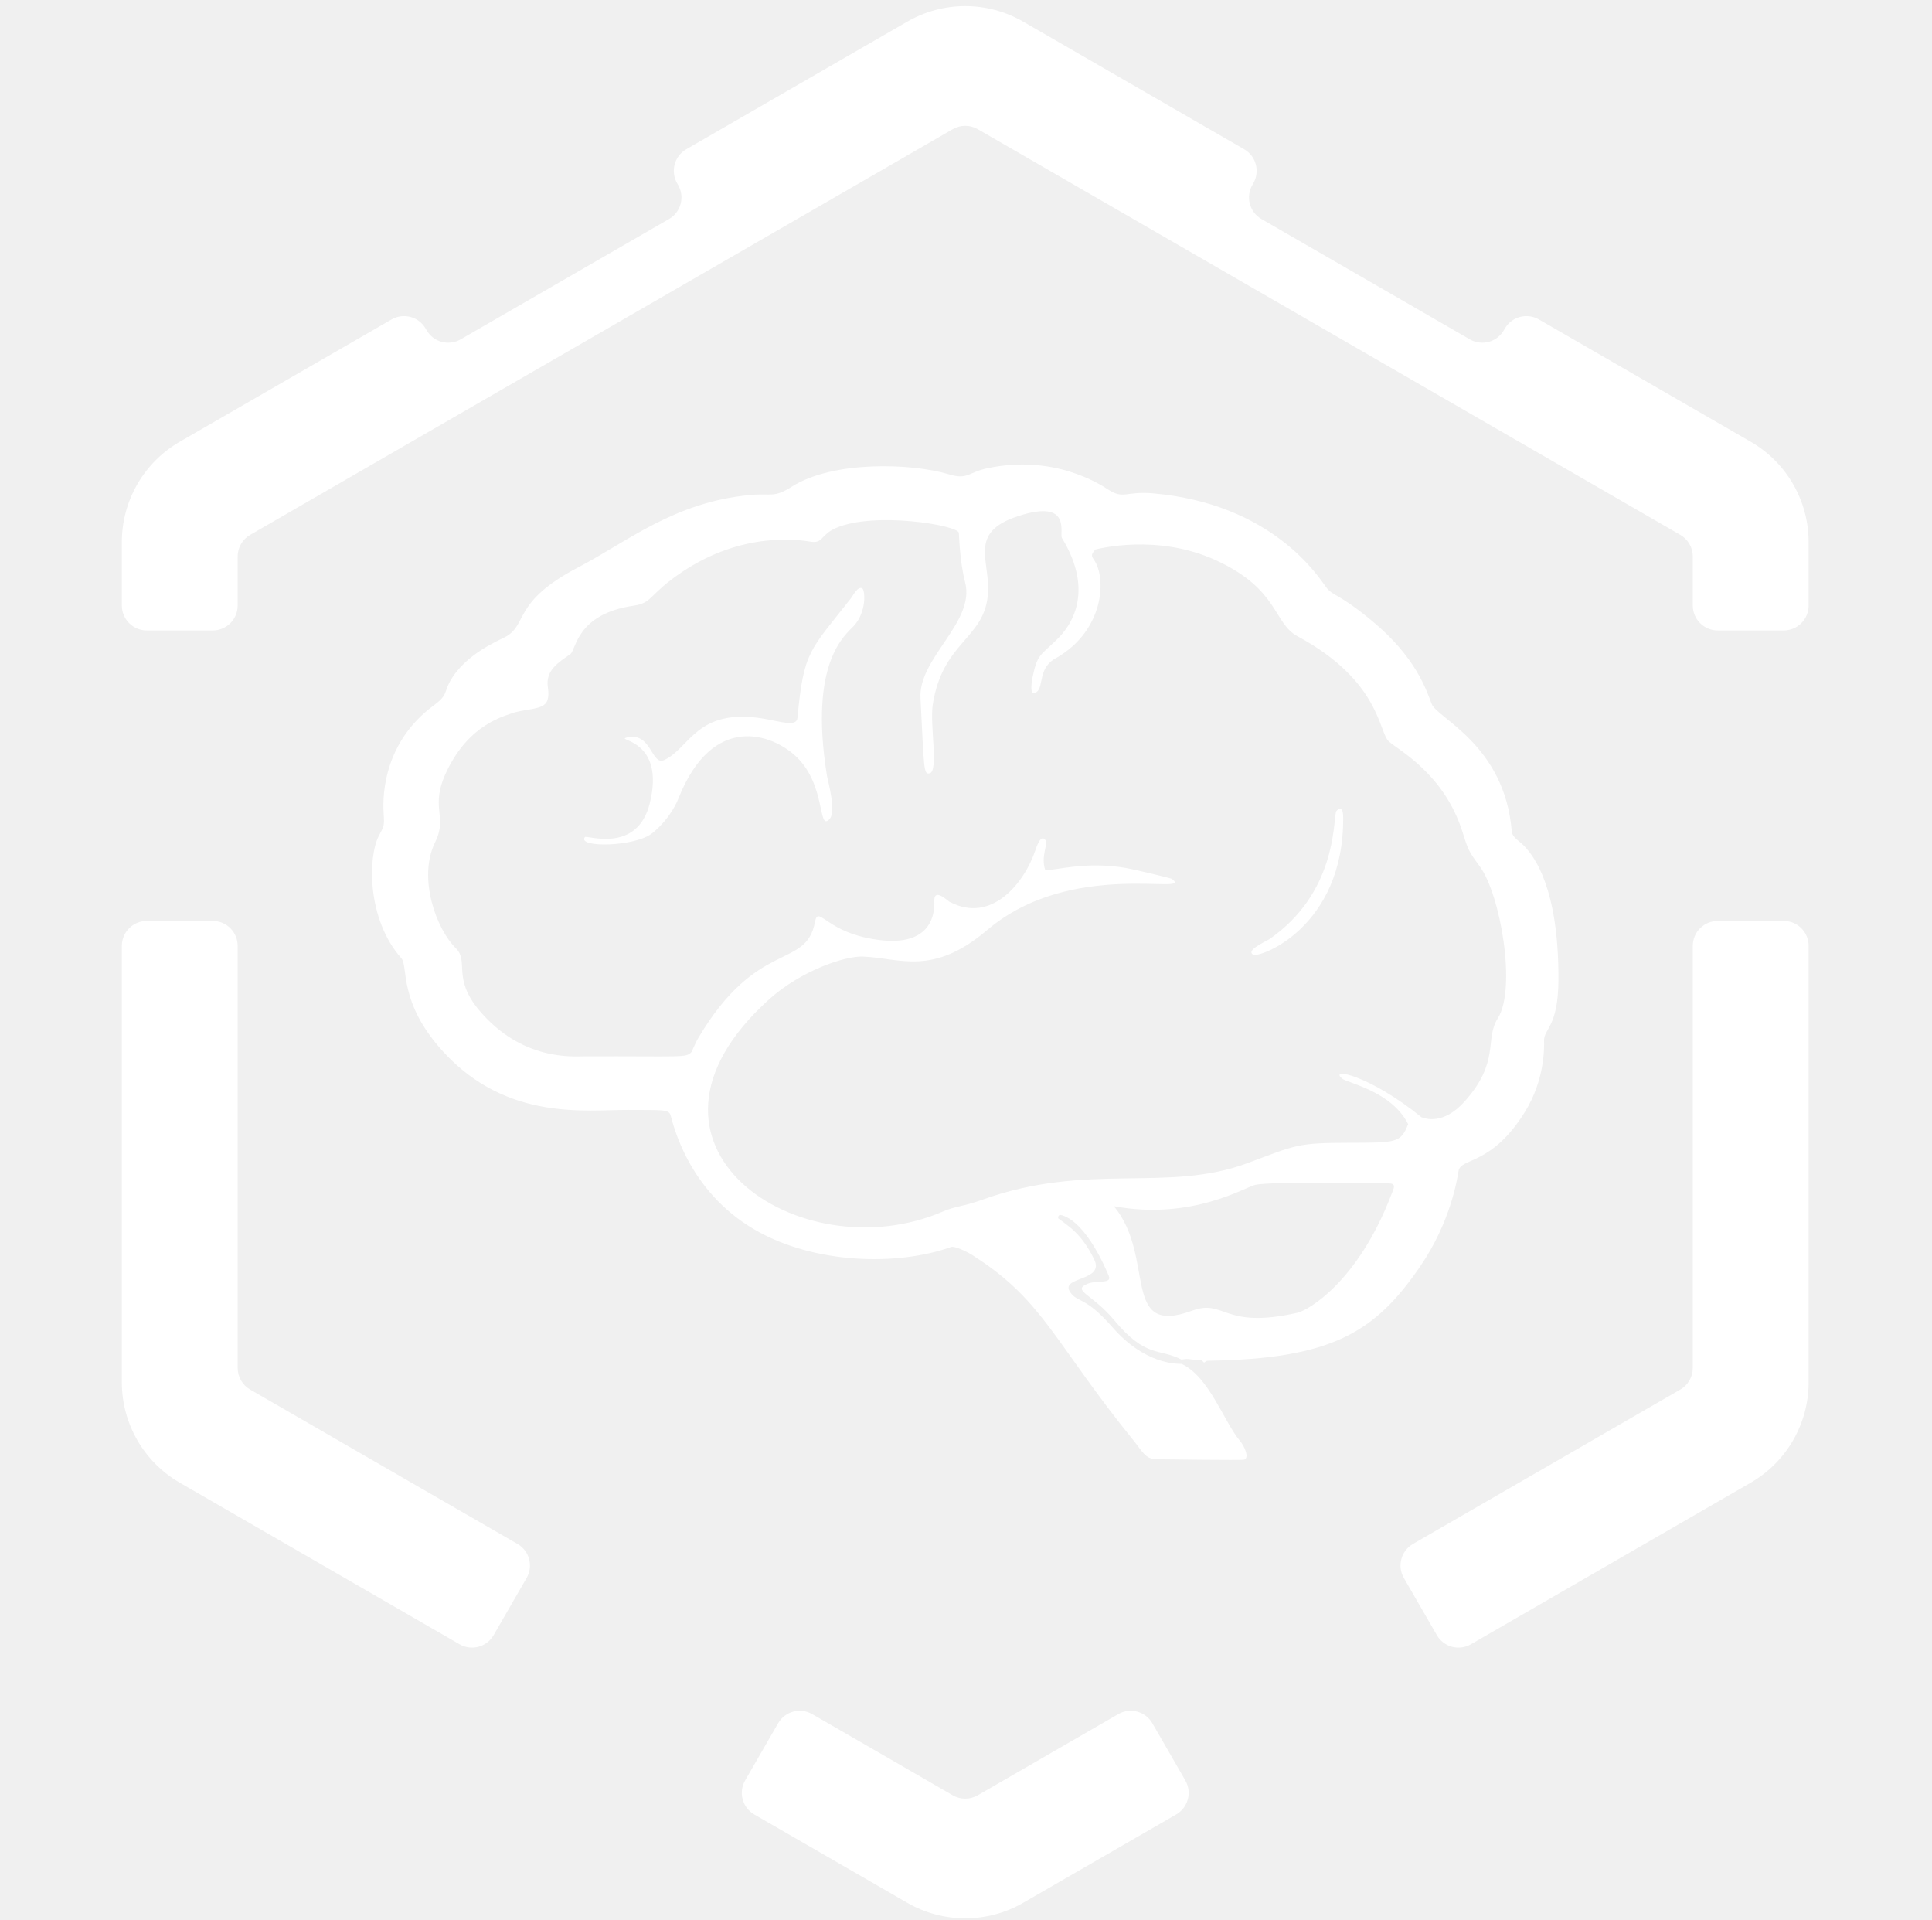
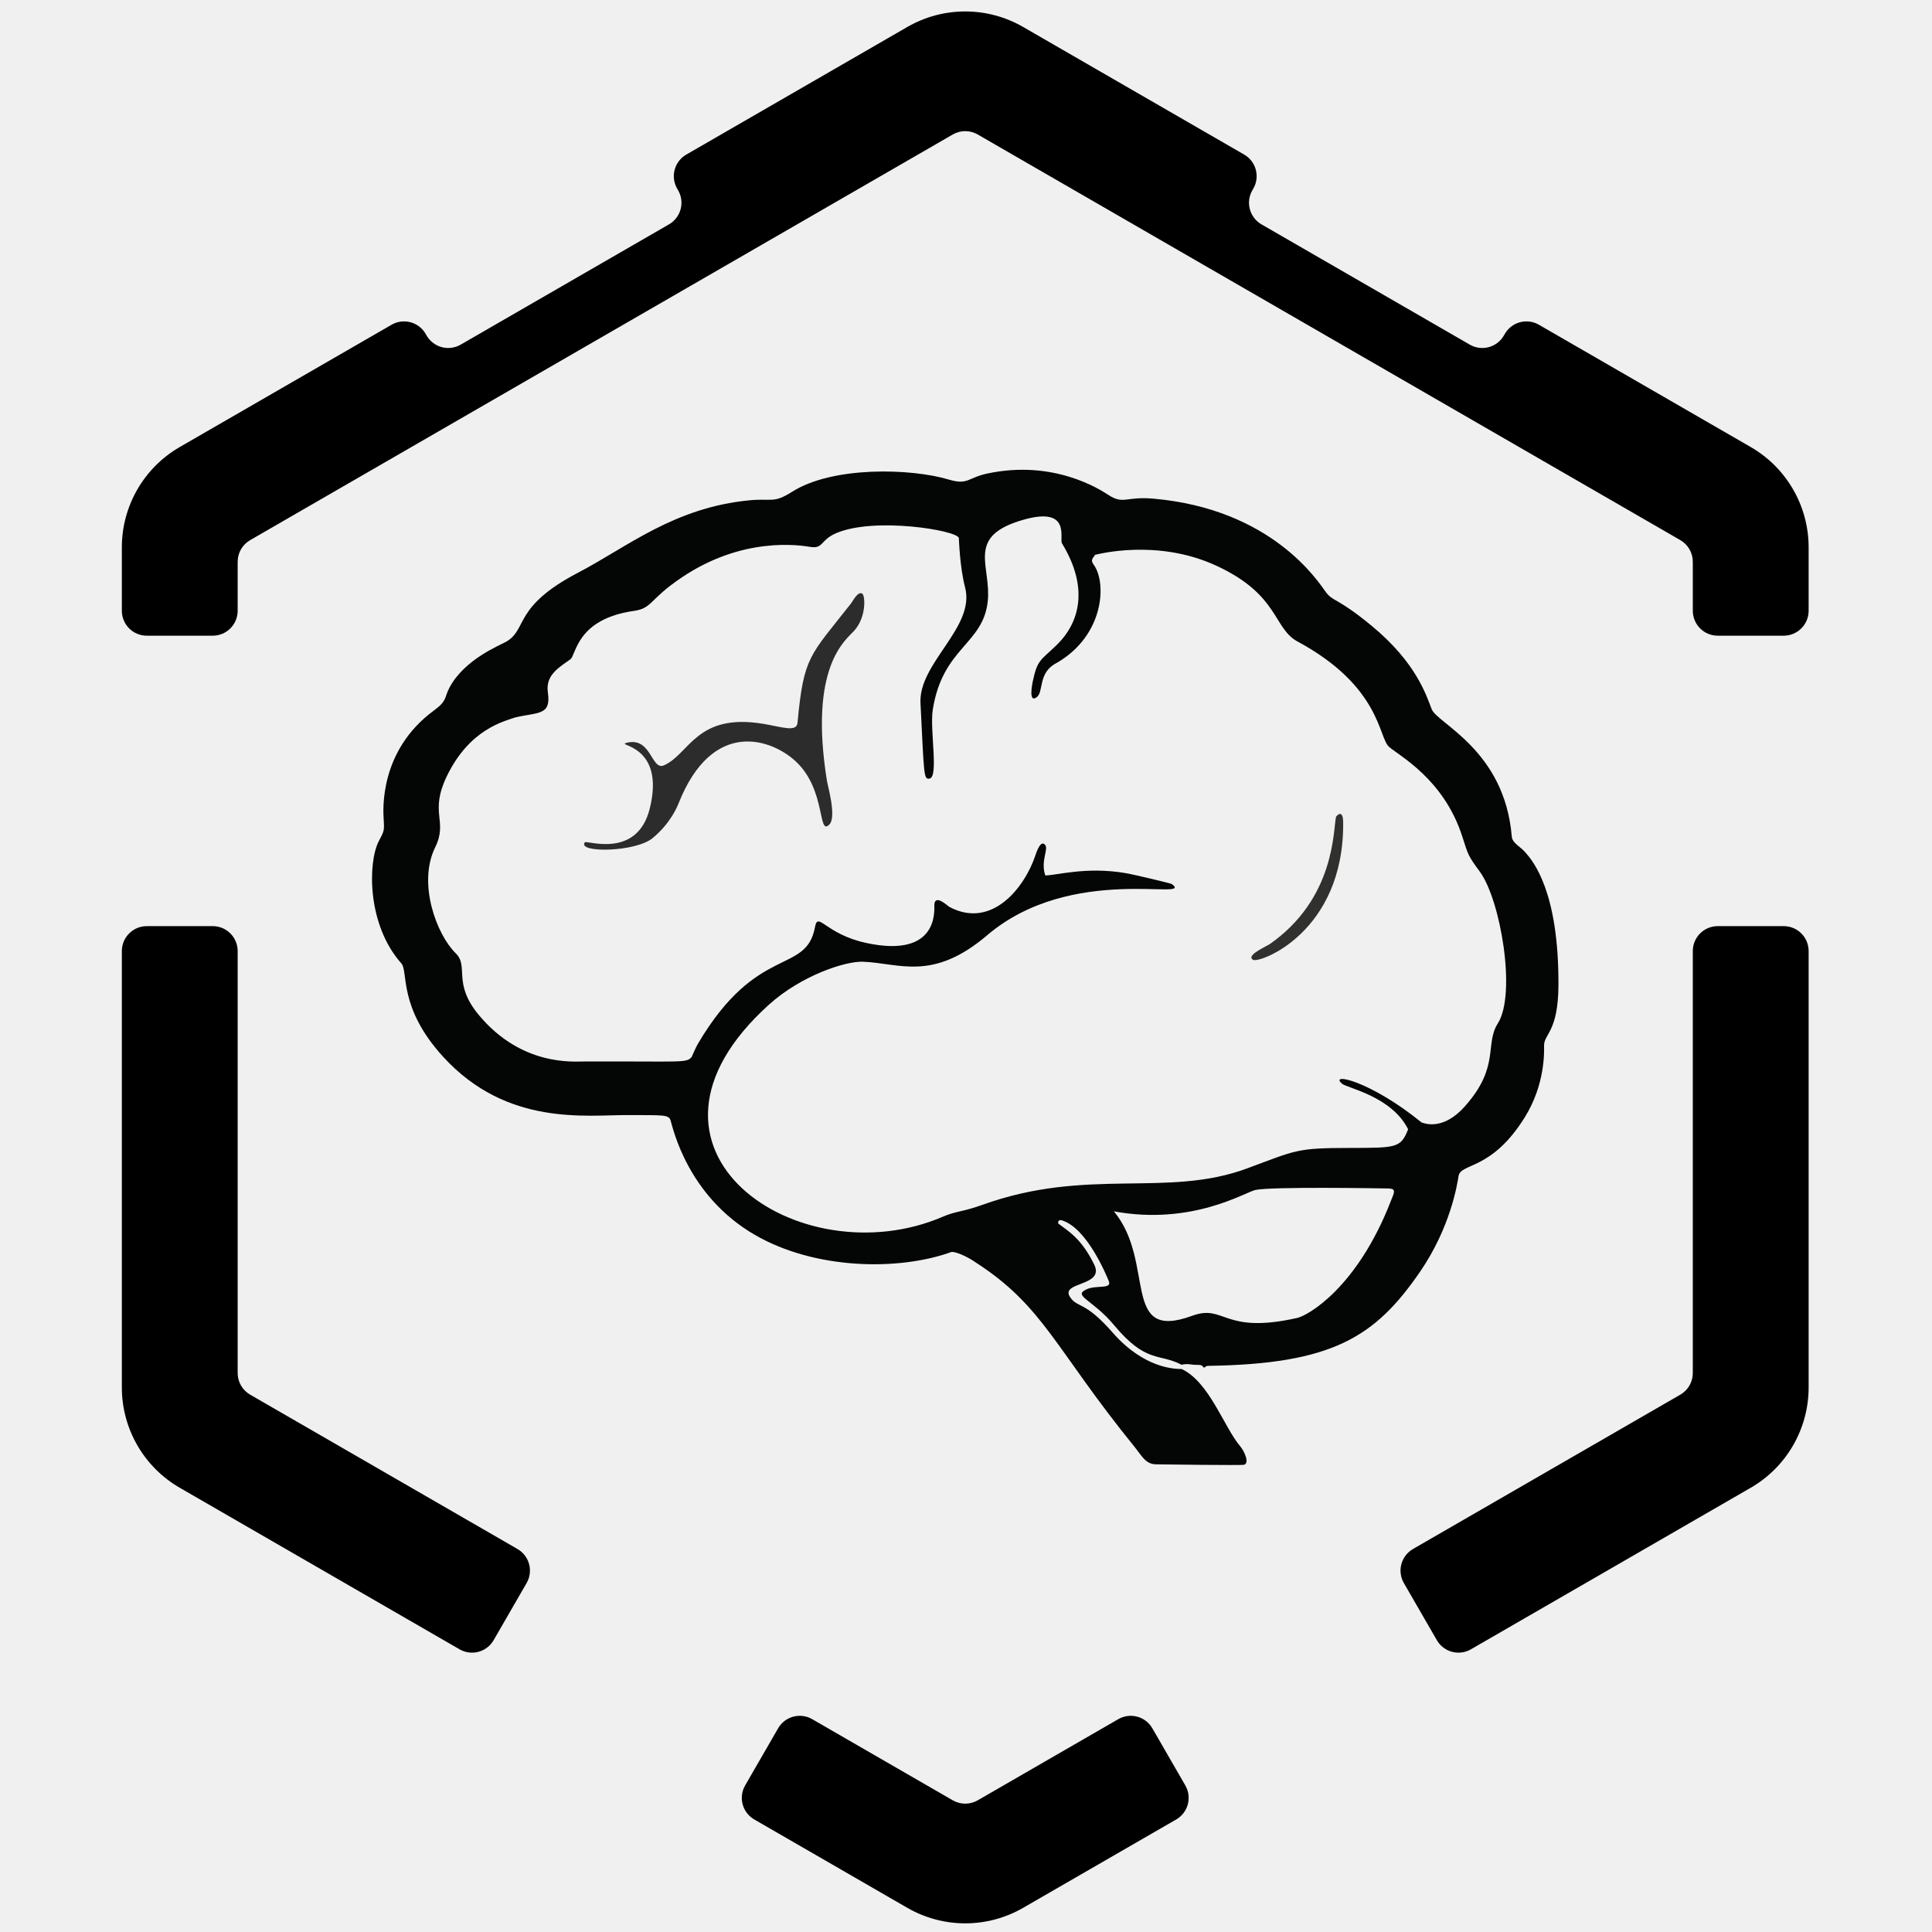
- <svg xmlns="http://www.w3.org/2000/svg" width="100%" height="100%" viewBox="0 0 155 154" version="1.1" xml:space="preserve" style="fill-rule:evenodd;clip-rule:evenodd;stroke-linejoin:round;stroke-miterlimit:2;">
-   <g transform="matrix(1,0,0,1,-858,-522)">
-     <g id="bk_PSYCHE" transform="matrix(4.166667,0,0,4.166667,858.6672,522.4104)">
+ <svg xmlns="http://www.w3.org/2000/svg" width="100%" height="100%" viewBox="0 0 155 155" version="1.1" xml:space="preserve" style="fill-rule:evenodd;clip-rule:evenodd;stroke-linejoin:round;stroke-miterlimit:2;">
+   <g transform="matrix(1,0,0,1,-858,-175)">
+     <g id="bk_PSYCHE" transform="matrix(4.166667,0,0,4.166667,858.6672,175.8407)">
      <rect x="0" y="0" width="36.85" height="36.85" style="fill:none;" />
-       <g>
-         <g transform="matrix(0.210705,0,0,0.210705,-143.1632,-34.14738)">
-           <path d="M723.797,310.989C723.495,311.513 722.997,311.894 722.413,312.051C721.83,312.207 721.208,312.125 720.685,311.823C714.38,308.183 695.115,297.06 695.115,297.06C691.84,295.17 689.823,291.675 689.823,287.894C689.823,287.894 689.823,256.783 689.823,248.015C689.823,246.757 690.843,245.737 692.101,245.737C693.882,245.737 696.348,245.737 698.129,245.737C699.387,245.737 700.407,246.757 700.407,248.015C700.407,255.707 700.407,280.572 700.407,286.579C700.407,287.392 700.842,288.144 701.546,288.551C705.774,290.992 720.594,299.549 725.977,302.656C726.5,302.959 726.882,303.456 727.039,304.04C727.195,304.623 727.113,305.245 726.811,305.768C725.92,307.311 724.687,309.446 723.797,310.989ZM749.796,319.039C750.425,317.949 751.819,317.576 752.908,318.205C756.284,320.154 763.063,324.068 765.755,325.622C766.459,326.029 767.328,326.029 768.033,325.622C770.724,324.068 777.504,320.154 780.879,318.205C781.969,317.576 783.362,317.949 783.991,319.039C784.882,320.582 786.115,322.717 787.005,324.26C787.634,325.349 787.261,326.743 786.172,327.372C781.904,329.835 772.186,335.446 772.186,335.446C768.911,337.337 764.876,337.337 761.601,335.446C761.601,335.446 751.883,329.835 747.616,327.372C746.526,326.743 746.153,325.349 746.782,324.26C747.673,322.717 748.905,320.582 749.796,319.039ZM816.204,191.614C816.506,191.09 817.003,190.709 817.587,190.552C818.17,190.396 818.792,190.478 819.315,190.78C824.599,193.83 838.672,201.955 838.672,201.955C841.947,203.846 843.965,207.34 843.965,211.122C843.965,211.122 843.965,214.532 843.965,216.917C843.965,217.522 843.725,218.101 843.297,218.528C842.87,218.956 842.291,219.196 841.687,219.196L835.658,219.196C835.054,219.196 834.474,218.956 834.047,218.528C833.62,218.101 833.38,217.522 833.38,216.917L833.38,212.437C833.38,211.623 832.946,210.871 832.241,210.464C824.2,205.822 776.074,178.036 768.033,173.394C767.328,172.987 766.459,172.987 765.755,173.394C757.714,178.036 709.587,205.822 701.546,210.464C700.842,210.871 700.407,211.623 700.407,212.437C700.407,213.648 700.407,215.47 700.407,216.917C700.407,217.522 700.167,218.101 699.74,218.528C699.313,218.956 698.734,219.196 698.129,219.196L692.101,219.196C691.497,219.196 690.917,218.956 690.49,218.528C690.063,218.101 689.823,217.522 689.823,216.917C689.823,214.532 689.823,211.122 689.823,211.122C689.823,207.34 691.84,203.846 695.115,201.955C695.115,201.955 709.188,193.83 714.472,190.78C714.995,190.478 715.617,190.396 716.2,190.552C716.784,190.709 717.282,191.09 717.584,191.614C717.613,191.664 717.642,191.715 717.672,191.766C717.974,192.289 718.471,192.671 719.055,192.828C719.639,192.984 720.26,192.902 720.784,192.6C725.128,190.092 735.479,184.116 739.823,181.607C740.346,181.305 740.728,180.808 740.885,180.224C741.041,179.641 740.959,179.019 740.657,178.496C740.628,178.445 740.598,178.394 740.569,178.343C739.94,177.253 740.313,175.86 741.403,175.231C746.833,172.096 761.601,163.57 761.601,163.57C764.876,161.679 768.911,161.679 772.186,163.57C772.186,163.57 786.954,172.096 792.384,175.231C793.474,175.86 793.847,177.253 793.218,178.343C793.189,178.394 793.16,178.445 793.13,178.496C792.828,179.019 792.746,179.641 792.903,180.224C793.059,180.808 793.441,181.305 793.964,181.607C798.308,184.116 808.659,190.092 813.004,192.6C813.527,192.902 814.149,192.984 814.732,192.828C815.316,192.671 815.813,192.289 816.115,191.766C816.145,191.715 816.174,191.664 816.204,191.614ZM806.976,305.768C806.674,305.245 806.592,304.623 806.749,304.04C806.905,303.456 807.287,302.959 807.81,302.656C813.193,299.549 828.014,290.992 832.241,288.551C832.946,288.144 833.38,287.392 833.38,286.579C833.38,280.572 833.38,255.707 833.38,248.015C833.38,246.757 834.4,245.737 835.658,245.737C837.44,245.737 839.905,245.737 841.687,245.737C842.945,245.737 843.965,246.757 843.965,248.015C843.965,256.783 843.965,287.894 843.965,287.894C843.965,291.675 841.947,295.17 838.672,297.06C838.672,297.06 819.41,308.182 813.103,311.823C812.579,312.125 811.957,312.207 811.374,312.051C810.79,311.894 810.293,311.513 809.991,310.989C809.1,309.446 807.867,307.311 806.976,305.768Z" style="fill:white;" />
-         </g>
-         <g id="Brain" transform="matrix(0.053201,0,0,0.053201,-8.837916,-8.761957)">
-           <path d="M611.932,684.291C613.424,686.041 615.419,690.334 613.416,691.03C612.634,691.301 584.042,690.911 581.488,690.876C577.69,690.825 576.376,687.806 573.616,684.408C544.963,649.117 540.942,633.745 516.251,617.811C512.895,615.434 508.444,613.673 507.347,614.067C488.161,620.952 457.991,620.394 436.307,607.828C411.904,593.686 406.647,569.153 405.809,566.396C405.141,564.197 402.783,564.559 390.5,564.475C375.515,564.372 346.735,568.731 323.562,543.442C307.124,525.503 310.952,512.476 308.393,509.603C295.793,495.453 296.292,472.819 300.205,465.353C302.145,461.651 302.245,461.626 301.976,457.464C301.751,453.998 300.368,432.601 320.158,418.047C325.111,414.405 323.82,413.419 325.835,409.672C331.346,399.427 344.057,394.445 346.3,393.162C354.125,388.686 348.707,380.511 372.332,368.172C390.219,358.829 407.073,344.545 434.548,341.959C442.446,341.216 443.04,343.168 449.759,338.904C464.548,329.518 492.919,330.393 506.51,334.468C513.471,336.555 513.326,333.799 520.456,332.281C544.487,327.163 561.2,338.042 564.177,339.98C569.818,343.651 570.467,340.487 580.512,341.37C623.583,345.157 640.211,371.448 642.95,375.161C645.622,378.784 647.033,377.064 659.569,387.414C675.756,400.779 679.338,412.629 681.279,417.589C683.302,422.757 707.646,432.42 710.243,463.523C710.465,466.176 713.067,466.937 715.368,469.618C717.936,472.611 727.322,483.55 727.149,517.501C727.062,534.572 721.818,535.061 721.939,539.496C721.997,541.625 722.319,553.415 715.014,565.199C702.926,584.702 691.751,581.71 690.991,586.566C690.529,589.516 688.086,605.133 677.057,621.184C660.791,644.858 645.293,654.569 600.463,655.232C599.364,655.248 599.536,655.637 598.916,655.908C598.278,655.626 598.595,654.848 596.587,654.88C593.617,654.926 593.636,654.278 590.731,654.827C582.681,650.612 577.939,654.452 566.383,640.569C558.512,631.112 551.061,629.909 556.489,627.477C559.962,625.921 565.658,627.614 564.395,624.529C563.555,622.479 556.569,605.422 547.502,602.596C545.83,602.075 546.113,603.664 546.079,603.691C549.508,606.35 554.497,608.985 559.164,618.651C563.019,626.636 546.375,624.684 550.499,630.501C553.272,634.411 555.754,631.701 565.794,643.182C577.269,656.303 588.503,656.366 590.762,656.378C600.775,661.007 606.156,677.515 611.932,684.291ZM547.459,357.536C546.421,355.834 551.2,343.183 531.537,349.618C512.973,355.693 521.918,366.005 520.605,378.51C518.961,394.168 504.24,395.182 500.701,417.792C499.564,425.055 502.928,442.051 499.533,442.688C497.388,443.09 497.575,441.625 496.272,415.611C495.295,400.981 516.203,388.019 512.403,373.51C510.431,365.981 510.186,355.847 510.14,355.62C509.576,352.846 479.513,347.876 465.672,353.899C459.943,356.392 461.1,359.598 456.437,358.847C452.65,358.236 432.058,354.919 409.792,369.936C397.761,378.05 399.374,381.011 392.441,382.015C371.653,385.023 371.669,398.017 369.529,399.534C365.446,402.429 360.48,405.252 361.397,411.49C362.645,419.969 357.889,418.583 349.527,420.572C345.404,422.045 333.11,424.787 324.898,441.692C318.331,455.211 325.363,457.922 320.616,467.562C314.205,480.581 321.096,499.12 328.068,505.939C332.95,510.713 326.689,516.714 336.565,528.446C351.913,546.677 370.263,545.092 374.497,545.077C410.304,544.95 411.451,545.738 413.435,543.459C415.014,539.844 415.514,538.996 415.731,538.628C437.156,502.296 454.844,513.857 458.084,496.417C459.168,490.581 461.728,498.95 476.571,502.168C503.11,507.922 501.214,489.995 501.261,488.495C501.394,484.197 506.107,488.809 506.706,489.128C522.136,497.359 533.964,482.003 537.783,470.647C538.232,469.312 539.695,464.807 541.337,466.643C542.742,468.214 539.633,472.411 541.422,477.738C545.221,477.788 556.187,474.456 570.422,476.893C573.901,477.489 586.903,480.612 587.237,480.863C595.736,487.255 551.068,473.298 520.4,499.381C500.609,516.212 488.737,509.507 475.48,508.973C469.039,508.713 453.073,513.997 441.466,524.464C383.26,576.954 452.538,623.68 504.476,601.202C509.006,599.241 511.653,599.491 518.666,596.963C556.82,583.211 585.478,594.574 614.588,583.736C632.416,577.099 632.442,576.398 651.498,576.365C668.557,576.335 670.062,576.414 672.752,569.608C666.718,557.627 650.669,554.722 648.832,553.126C643.997,548.927 658.91,551.943 677.593,567.13C678.848,567.598 685.5,570.079 693.293,561.311C706.121,546.879 700.353,538.956 705.206,531.309C712.014,520.58 706.19,486.568 698.694,476.373C694.397,470.528 694.543,470.465 692.316,463.56C685.6,442.74 669.407,434.392 665.789,431.159C662.015,427.786 662.789,409.296 632.728,393.08C623.828,388.279 626.139,376.207 603.416,365.681C581.929,355.728 560.452,361.515 559.479,361.693C558.186,363.489 557.861,363.698 559.099,365.5C563.651,372.127 562.686,390.829 545.679,400.761C538.607,404.268 541.004,411.214 538.309,413.248C535.193,415.6 536.788,408.046 536.885,407.589C538.56,399.656 539.598,400.078 545.447,394.444C553.87,386.331 557.3,373.668 547.459,357.536ZM594.574,637.118C606.484,632.744 605.639,643.99 632.63,637.886C636.511,637.009 654.314,626.975 666.522,595.509C667.661,592.573 668.658,591.09 665.545,591.037C661.703,590.973 623.569,590.33 617.514,591.57C613.855,592.319 594.624,604.536 566.255,599.318C581.573,617.764 568.512,646.69 594.574,637.118Z" style="fill:white;" />
-           <path d="M403.461,437.883C412.732,433.736 415.148,418.835 439.436,422.881C445.899,423.958 451.424,426.011 451.747,422.545C454.017,398.249 456.112,398.437 471.17,379.229C471.807,378.416 473.675,374.631 475.251,375.817C476.191,376.524 476.82,384.119 472.209,389.24C469.219,392.56 455.741,402.047 462.405,443.514C462.707,445.396 465.941,456.561 463.286,459.297C459.057,463.658 462.144,446.971 451.33,436.671C442.511,428.271 421.036,420.695 408.731,451.589C408.264,452.762 405.845,458.836 399.292,464.246C393.095,469.363 371.806,469.662 374.8,465.745C375.426,464.925 393.76,471.94 398.302,453.441C404.007,430.21 385.743,430.827 389.812,429.759C398.936,427.364 398.777,439.978 403.461,437.883Z" style="fill:white;" />
-           <path d="M622.594,502.65C646.538,485.979 645.583,460.944 646.647,456.554C646.709,456.302 649.188,453.354 649.237,458.511C649.613,498.361 618.893,509.66 616.61,508.284C614.2,506.83 619.76,504.234 622.594,502.65Z" style="fill:white;" />
-         </g>
+       <g transform="matrix(0.210705,0,0,0.210705,-143.1632,-34.14738)">
+         <path d="M723.797,310.989C723.495,311.513 722.997,311.894 722.413,312.051C721.83,312.207 721.208,312.125 720.685,311.823C714.38,308.183 695.13,297.069 695.115,297.06C695.115,297.06 695.115,297.06 695.115,297.06C691.84,295.17 689.823,291.675 689.823,287.894C689.823,287.894 689.823,256.783 689.823,248.015C689.823,246.757 690.843,245.737 692.101,245.737C693.882,245.737 696.348,245.737 698.129,245.737C699.387,245.737 700.407,246.757 700.407,248.015C700.407,255.707 700.407,280.572 700.407,286.579C700.407,287.392 700.842,288.144 701.546,288.551C705.774,290.992 720.594,299.549 725.977,302.656C726.5,302.959 726.882,303.456 727.039,304.04C727.195,304.623 727.113,305.245 726.811,305.768C725.92,307.311 724.687,309.446 723.797,310.989ZM749.796,319.039C750.425,317.949 751.819,317.576 752.908,318.205C756.284,320.154 763.063,324.068 765.755,325.622C766.459,326.029 767.328,326.029 768.033,325.622C770.724,324.068 777.504,320.154 780.879,318.205C781.969,317.576 783.362,317.949 783.991,319.039C784.882,320.582 786.115,322.717 787.005,324.26C787.634,325.349 787.261,326.743 786.172,327.372C781.904,329.835 772.186,335.446 772.186,335.446C768.911,337.337 764.876,337.337 761.601,335.446C761.601,335.446 751.885,329.837 747.616,327.372C746.526,326.743 746.153,325.349 746.782,324.26C747.673,322.717 748.905,320.582 749.796,319.039ZM816.204,191.614C816.506,191.09 817.003,190.709 817.587,190.552C818.17,190.396 818.792,190.478 819.315,190.78C824.597,193.829 838.672,201.955 838.672,201.955C841.947,203.846 843.965,207.341 843.965,211.122C843.965,211.122 843.965,214.532 843.965,216.917C843.965,217.522 843.725,218.101 843.297,218.528C842.87,218.956 842.291,219.196 841.687,219.196L835.658,219.196C835.054,219.196 834.474,218.956 834.047,218.528C833.62,218.101 833.38,217.522 833.38,216.917L833.38,212.437C833.38,211.623 832.946,210.871 832.241,210.464C824.2,205.822 776.074,178.036 768.033,173.394C767.328,172.987 766.459,172.987 765.755,173.394C757.714,178.036 709.587,205.822 701.546,210.464C700.842,210.871 700.407,211.623 700.407,212.437C700.407,213.648 700.407,215.47 700.407,216.917C700.407,217.522 700.167,218.101 699.74,218.528C699.313,218.956 698.734,219.196 698.129,219.196L692.101,219.196C691.497,219.196 690.917,218.956 690.49,218.528C690.063,218.101 689.823,217.522 689.823,216.917C689.823,214.532 689.823,211.122 689.823,211.122C689.823,207.34 691.84,203.846 695.115,201.955C695.115,201.955 709.188,193.83 714.472,190.78C714.995,190.478 715.617,190.396 716.2,190.552C716.784,190.709 717.282,191.09 717.584,191.614C717.613,191.664 717.642,191.715 717.672,191.766C717.974,192.289 718.471,192.671 719.055,192.828C719.639,192.984 720.26,192.902 720.784,192.6C725.128,190.092 735.479,184.116 739.823,181.607C740.346,181.305 740.728,180.808 740.885,180.224C741.041,179.641 740.959,179.019 740.657,178.496C740.628,178.445 740.598,178.394 740.569,178.343C739.94,177.253 740.313,175.86 741.403,175.231C746.831,172.097 761.601,163.57 761.601,163.57C764.876,161.679 768.911,161.679 772.186,163.57C772.186,163.57 786.956,172.097 792.384,175.231C793.474,175.86 793.847,177.253 793.218,178.343C793.189,178.394 793.16,178.445 793.13,178.496C792.828,179.019 792.746,179.641 792.903,180.224C793.059,180.808 793.441,181.305 793.964,181.607C798.308,184.116 808.659,190.092 813.004,192.6C813.527,192.902 814.149,192.984 814.732,192.828C815.316,192.671 815.813,192.289 816.115,191.766C816.145,191.715 816.174,191.664 816.204,191.614ZM806.976,305.768C806.674,305.245 806.592,304.623 806.749,304.04C806.905,303.456 807.287,302.959 807.81,302.656C813.193,299.549 828.014,290.992 832.241,288.551C832.946,288.144 833.38,287.392 833.38,286.579C833.38,280.572 833.38,255.707 833.38,248.015C833.38,246.757 834.4,245.737 835.658,245.737C837.44,245.737 839.905,245.737 841.687,245.737C842.945,245.737 843.965,246.757 843.965,248.015C843.965,256.783 843.965,287.894 843.965,287.894C843.965,291.675 841.947,295.17 838.672,297.06C838.672,297.06 819.41,308.182 813.103,311.823C812.579,312.125 811.957,312.207 811.374,312.051C810.79,311.894 810.293,311.513 809.991,310.989C809.1,309.446 807.867,307.311 806.976,305.768Z" />
+       </g>
+       <g id="Brain" transform="matrix(0.053201,0,0,0.053201,-8.837916,-8.761957)">
+         <path d="M611.932,684.291C613.424,686.041 615.419,690.334 613.416,691.03C612.634,691.301 584.042,690.911 581.488,690.876C577.69,690.825 576.376,687.806 573.616,684.408C544.963,649.117 540.942,633.745 516.251,617.811C512.895,615.434 508.444,613.673 507.347,614.067C488.161,620.952 457.991,620.394 436.307,607.828C411.904,593.686 406.647,569.153 405.809,566.396C405.141,564.197 402.783,564.559 390.5,564.475C375.515,564.372 346.735,568.731 323.562,543.442C307.124,525.503 310.952,512.476 308.393,509.603C295.793,495.453 296.292,472.819 300.205,465.353C302.145,461.651 302.245,461.626 301.976,457.464C301.751,453.998 300.368,432.601 320.158,418.047C325.111,414.405 323.82,413.419 325.835,409.672C331.346,399.427 344.057,394.445 346.3,393.162C354.125,388.686 348.707,380.511 372.332,368.172C390.219,358.829 407.073,344.545 434.548,341.959C442.446,341.216 443.04,343.168 449.759,338.904C464.548,329.518 492.919,330.393 506.51,334.468C513.471,336.555 513.326,333.799 520.456,332.281C544.487,327.163 561.2,338.042 564.177,339.98C569.818,343.651 570.467,340.487 580.512,341.37C623.583,345.157 640.211,371.448 642.95,375.161C645.622,378.784 647.033,377.064 659.569,387.414C675.756,400.779 679.338,412.629 681.279,417.589C683.302,422.757 707.646,432.42 710.243,463.523C710.465,466.176 713.067,466.937 715.368,469.618C717.936,472.611 727.322,483.55 727.149,517.501C727.062,534.572 721.818,535.061 721.939,539.496C721.997,541.625 722.319,553.415 715.014,565.199C702.926,584.702 691.751,581.71 690.991,586.566C690.529,589.516 688.086,605.133 677.057,621.184C660.791,644.858 645.293,654.569 600.463,655.232C599.364,655.248 599.536,655.637 598.916,655.908C598.278,655.626 598.595,654.848 596.587,654.88C593.617,654.926 593.636,654.278 590.731,654.827C582.681,650.612 577.939,654.452 566.383,640.569C558.512,631.112 551.061,629.909 556.489,627.477C559.962,625.921 565.658,627.614 564.395,624.529C563.555,622.479 556.569,605.422 547.502,602.596C545.83,602.075 546.113,603.664 546.079,603.691C549.508,606.35 554.497,608.985 559.164,618.651C563.019,626.636 546.375,624.684 550.499,630.501C553.272,634.411 555.754,631.701 565.794,643.182C577.269,656.303 588.503,656.366 590.762,656.378C600.775,661.007 606.156,677.515 611.932,684.291ZM547.459,357.536C546.421,355.834 551.2,343.183 531.537,349.618C512.973,355.693 521.918,366.005 520.605,378.51C518.961,394.168 504.24,395.182 500.701,417.792C499.564,425.055 502.928,442.051 499.533,442.688C497.388,443.09 497.575,441.625 496.272,415.611C495.295,400.981 516.203,388.019 512.403,373.51C510.431,365.981 510.186,355.847 510.14,355.62C509.576,352.846 479.513,347.876 465.672,353.899C459.943,356.392 461.1,359.598 456.437,358.847C452.65,358.236 432.058,354.919 409.792,369.936C397.761,378.05 399.374,381.011 392.441,382.015C371.653,385.023 371.669,398.017 369.529,399.534C365.446,402.429 360.48,405.252 361.397,411.49C362.645,419.969 357.889,418.583 349.527,420.572C345.404,422.045 333.11,424.787 324.898,441.692C318.331,455.211 325.363,457.922 320.616,467.562C314.205,480.581 321.096,499.12 328.068,505.939C332.95,510.713 326.689,516.714 336.565,528.446C351.913,546.677 370.263,545.092 374.497,545.077C410.304,544.95 411.451,545.738 413.435,543.459C415.014,539.844 415.514,538.996 415.731,538.628C437.156,502.296 454.844,513.857 458.084,496.417C459.168,490.581 461.728,498.95 476.571,502.168C503.11,507.922 501.214,489.995 501.261,488.495C501.394,484.197 506.107,488.809 506.706,489.128C522.136,497.359 533.964,482.003 537.783,470.647C538.232,469.312 539.695,464.807 541.337,466.643C542.742,468.214 539.633,472.411 541.422,477.738C545.221,477.788 556.187,474.456 570.422,476.893C573.901,477.489 586.903,480.612 587.237,480.863C595.736,487.255 551.068,473.298 520.4,499.381C500.609,516.212 488.737,509.507 475.48,508.973C469.039,508.713 453.073,513.997 441.466,524.464C383.26,576.954 452.538,623.68 504.476,601.202C509.006,599.241 511.653,599.491 518.666,596.963C556.82,583.211 585.478,594.574 614.588,583.736C632.416,577.099 632.442,576.398 651.498,576.365C668.557,576.335 670.062,576.414 672.752,569.608C666.718,557.627 650.669,554.722 648.832,553.126C643.997,548.927 658.91,551.943 677.593,567.13C678.848,567.598 685.5,570.079 693.293,561.311C706.121,546.879 700.353,538.956 705.206,531.309C712.014,520.58 706.19,486.568 698.694,476.373C694.397,470.528 694.543,470.465 692.316,463.56C685.6,442.74 669.407,434.392 665.789,431.159C662.015,427.786 662.789,409.296 632.728,393.08C623.828,388.279 626.139,376.207 603.416,365.681C581.929,355.728 560.452,361.515 559.479,361.693C558.186,363.489 557.861,363.698 559.099,365.5C563.651,372.127 562.686,390.829 545.679,400.761C538.607,404.268 541.004,411.214 538.309,413.248C535.193,415.6 536.788,408.046 536.885,407.589C538.56,399.656 539.598,400.078 545.447,394.444C553.87,386.331 557.3,373.668 547.459,357.536ZM594.574,637.118C606.484,632.744 605.639,643.99 632.63,637.886C636.511,637.009 654.314,626.975 666.522,595.509C667.661,592.573 668.658,591.09 665.545,591.037C661.703,590.973 623.569,590.33 617.514,591.57C613.855,592.319 594.624,604.536 566.255,599.318C581.573,617.764 568.512,646.69 594.574,637.118Z" style="fill:rgb(4,5,5);" />
+         <path d="M403.461,437.883C412.732,433.736 415.148,418.835 439.436,422.881C445.899,423.958 451.424,426.011 451.747,422.545C454.017,398.249 456.112,398.437 471.17,379.229C471.807,378.416 473.675,374.631 475.251,375.817C476.191,376.524 476.82,384.119 472.209,389.24C469.219,392.56 455.741,402.047 462.405,443.514C462.707,445.396 465.941,456.561 463.286,459.297C459.057,463.658 462.144,446.971 451.33,436.671C442.511,428.271 421.036,420.695 408.731,451.589C408.264,452.762 405.845,458.836 399.292,464.246C393.095,469.363 371.806,469.662 374.8,465.745C375.426,464.925 393.76,471.94 398.302,453.441C404.007,430.21 385.743,430.827 389.812,429.759C398.936,427.364 398.777,439.978 403.461,437.883Z" style="fill:rgb(44,44,44);" />
+         <path d="M622.594,502.65C646.538,485.979 645.583,460.944 646.647,456.554C646.709,456.302 649.188,453.354 649.237,458.511C649.613,498.361 618.893,509.66 616.61,508.284C614.2,506.83 619.76,504.234 622.594,502.65Z" style="fill:rgb(48,48,46);" />
      </g>
    </g>
  </g>
</svg>
